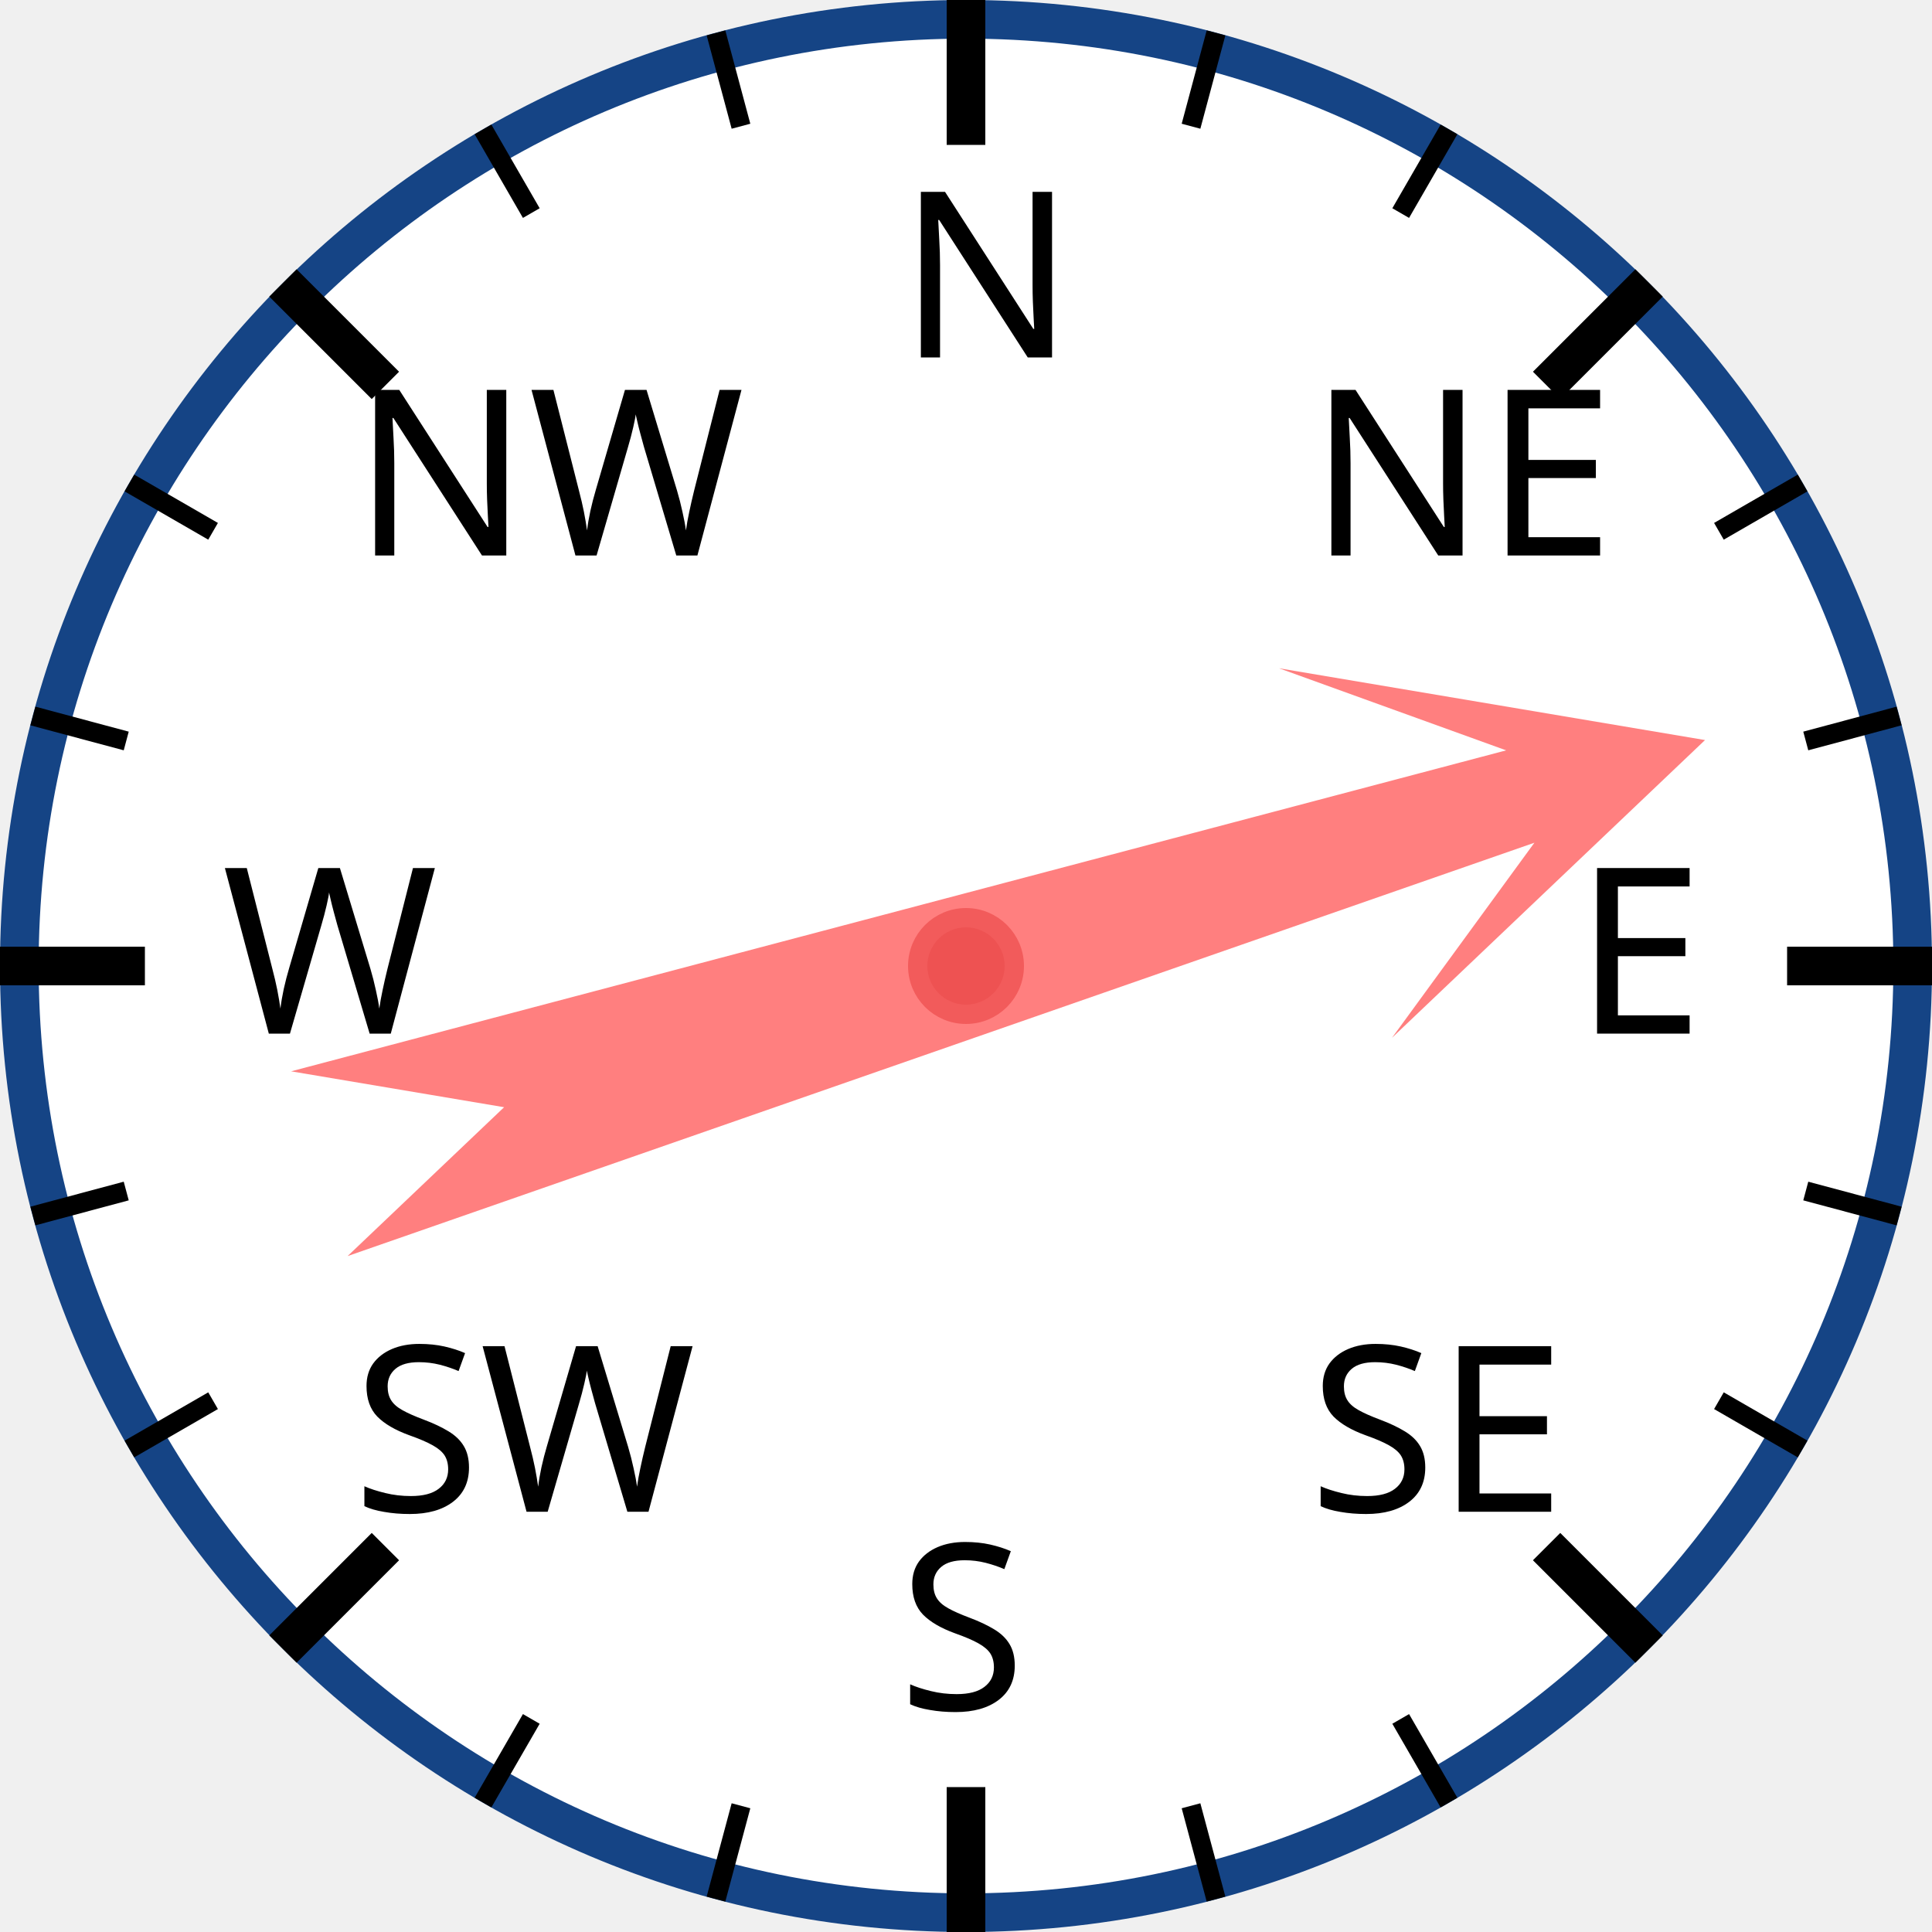
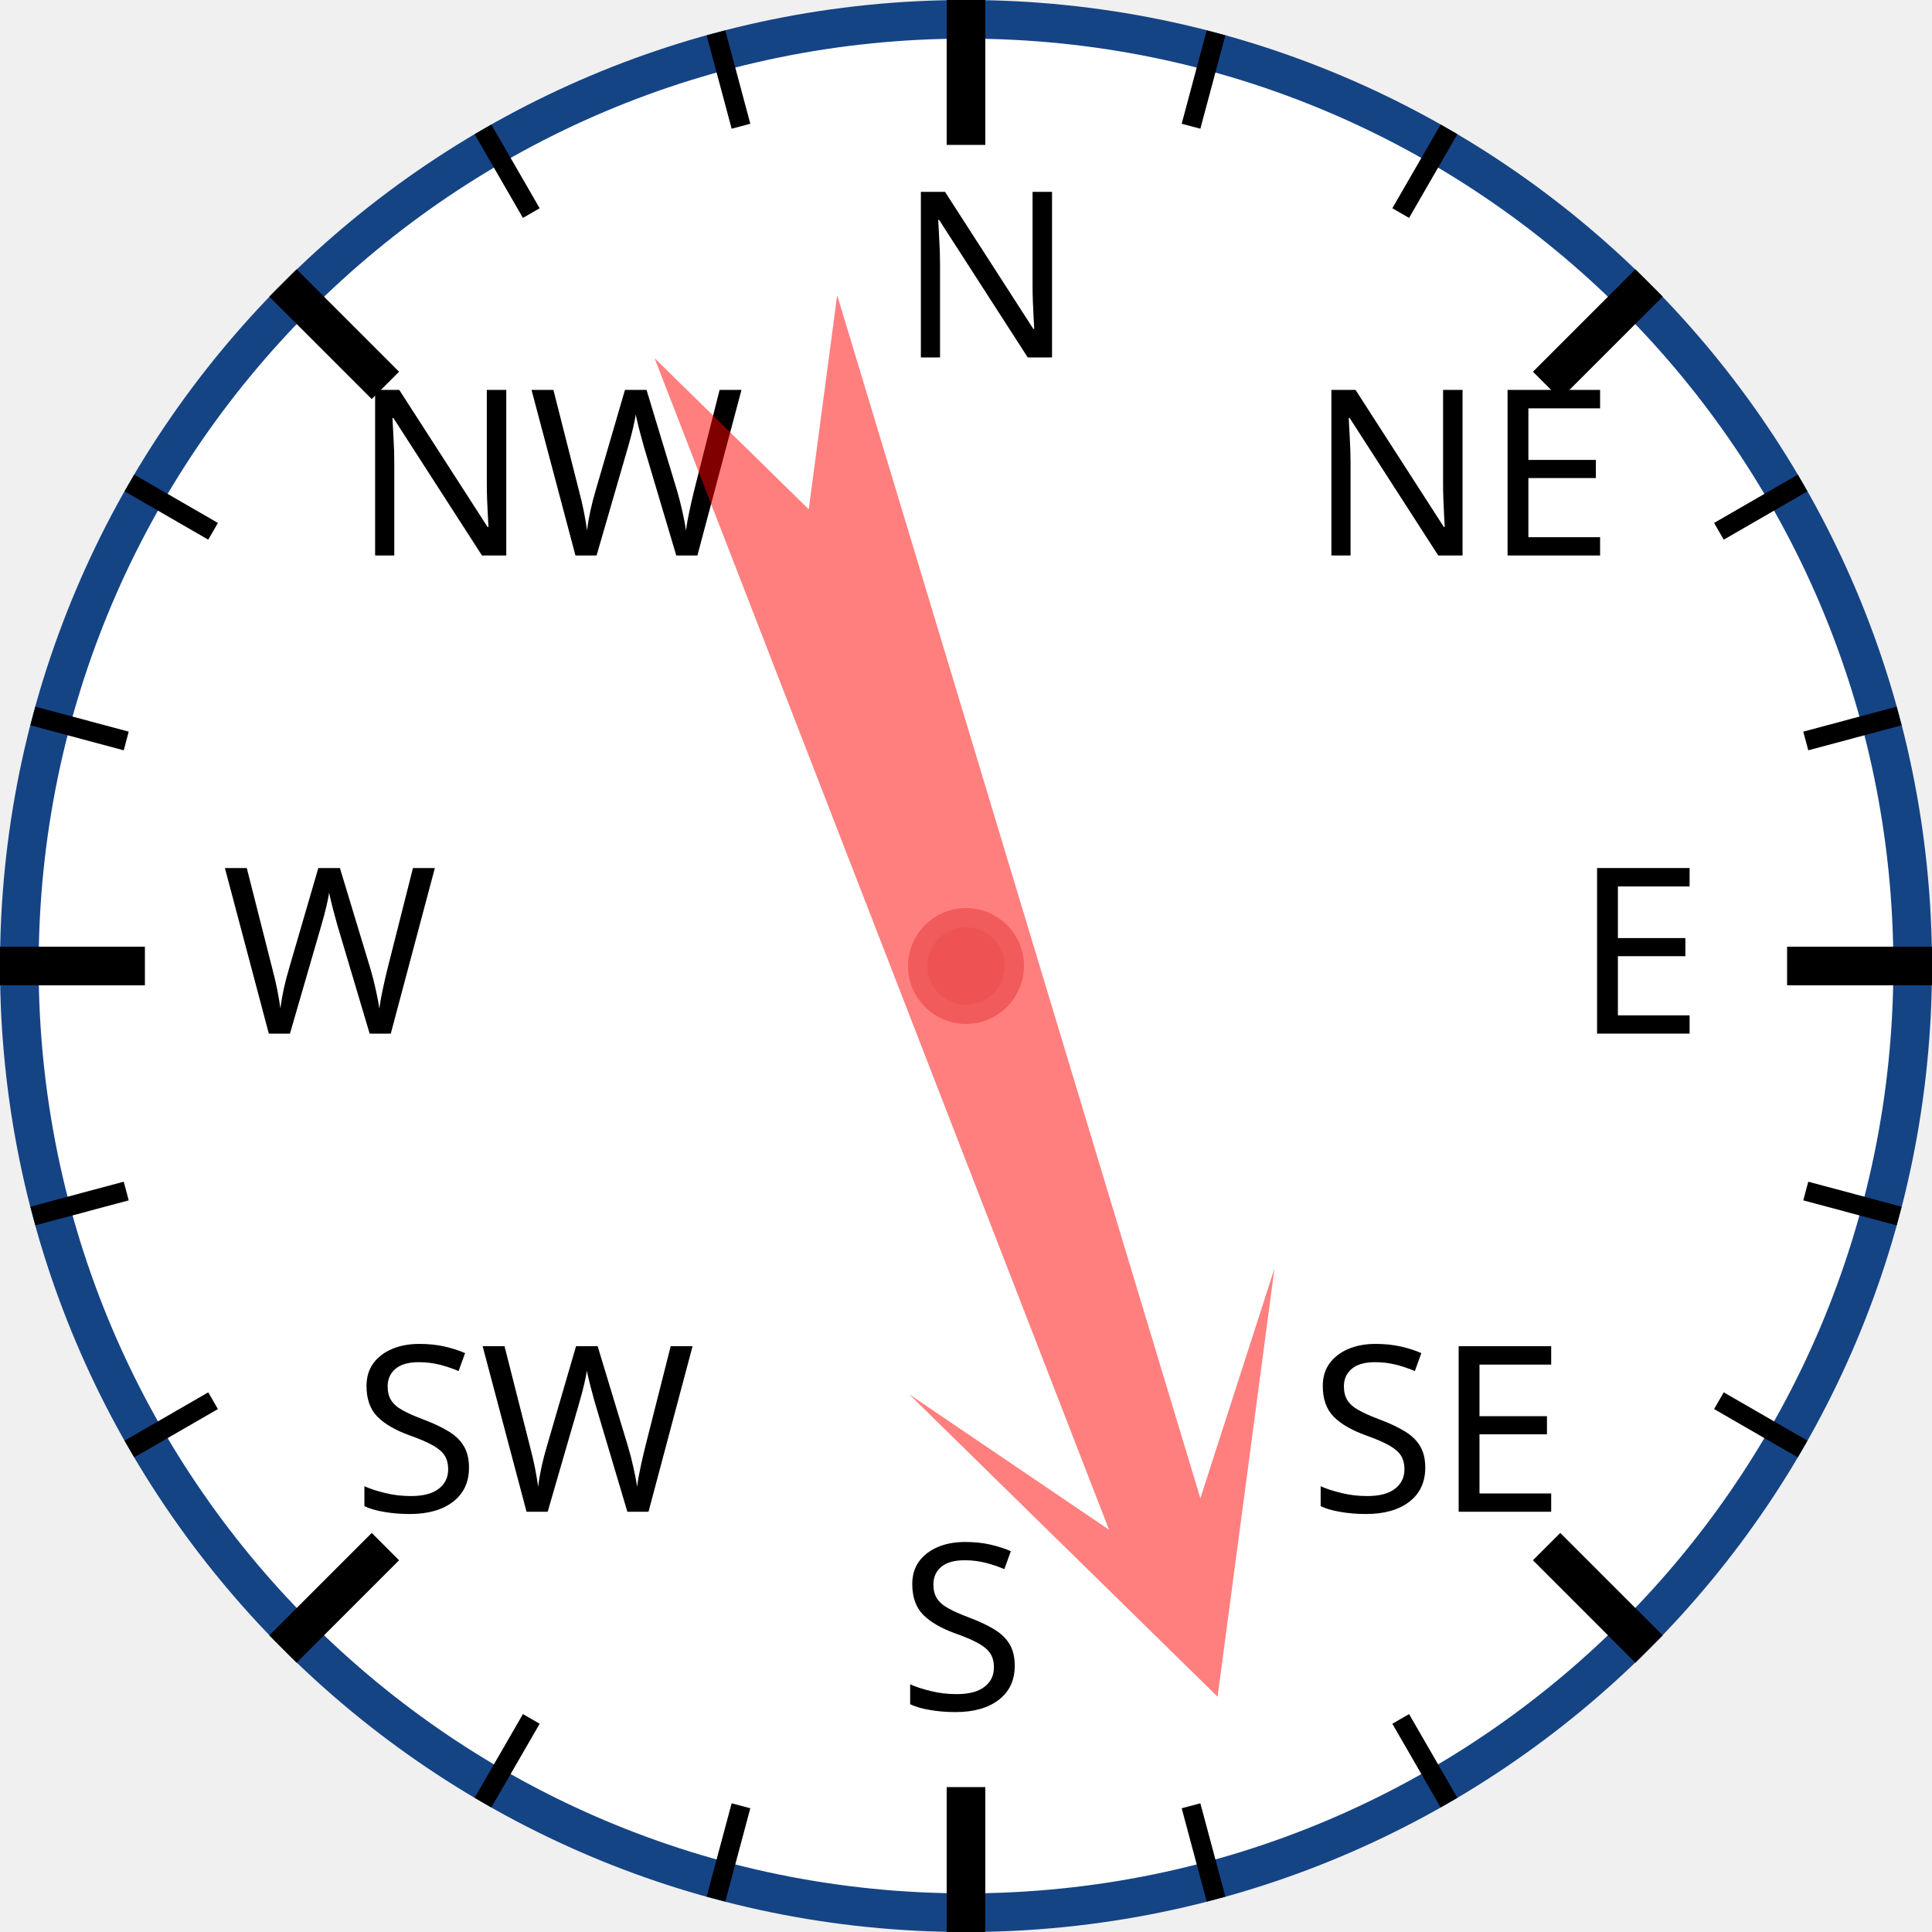
<svg xmlns="http://www.w3.org/2000/svg" width="120px" height="120px" viewBox="0 0 200 200">
  <circle cx="100" cy="100" r="98" style="fill: white; stroke: #154485; stroke-width: 4;" />
  <text x="93.0" y="37.0" style="font-family: sans-serif; font-size: 18pt;">N</text>
  <line x1="100.0" y1="0.0" x2="100.0" y2="15.0" style="stroke: black; stroke-width: 4;" />
  <line x1="74.118" y1="3.407" x2="76.706" y2="13.067" style="stroke: black; stroke-width: 2;" />
  <line x1="50" y1="13.397" x2="55" y2="22.058" style="stroke: black; stroke-width: 2;" />
  <text x="36.503" y="57.503" style="font-family: sans-serif; font-size: 18pt;">NW</text>
  <line x1="29.289" y1="29.289" x2="39.896" y2="39.896" style="stroke: black; stroke-width: 4;" />
  <line x1="13.397" y1="50" x2="22.058" y2="55" style="stroke: black; stroke-width: 2;" />
  <line x1="3.407" y1="74.118" x2="13.067" y2="76.706" style="stroke: black; stroke-width: 2;" />
  <text x="23.0" y="107.0" style="font-family: sans-serif; font-size: 18pt;">W</text>
  <line x1="0.0" y1="100.0" x2="15.0" y2="100.0" style="stroke: black; stroke-width: 4;" />
  <line x1="3.407" y1="125.882" x2="13.067" y2="123.294" style="stroke: black; stroke-width: 2;" />
  <line x1="13.397" y1="150" x2="22.058" y2="145" style="stroke: black; stroke-width: 2;" />
  <text x="36.503" y="156.497" style="font-family: sans-serif; font-size: 18pt;">SW</text>
  <line x1="29.289" y1="170.711" x2="39.896" y2="160.104" style="stroke: black; stroke-width: 4;" />
  <line x1="50" y1="186.603" x2="55" y2="177.942" style="stroke: black; stroke-width: 2;" />
  <line x1="74.118" y1="196.593" x2="76.706" y2="186.933" style="stroke: black; stroke-width: 2;" />
  <text x="93" y="177.0" style="font-family: sans-serif; font-size: 18pt;">S</text>
  <line x1="100" y1="200.0" x2="100" y2="185.0" style="stroke: black; stroke-width: 4;" />
  <line x1="125.882" y1="196.593" x2="123.294" y2="186.933" style="stroke: black; stroke-width: 2;" />
  <line x1="150.0" y1="186.603" x2="145.0" y2="177.942" style="stroke: black; stroke-width: 2;" />
  <text x="135.497" y="156.497" style="font-family: sans-serif; font-size: 18pt;">SE</text>
  <line x1="170.711" y1="170.711" x2="160.104" y2="160.104" style="stroke: black; stroke-width: 4;" />
  <line x1="186.603" y1="150" x2="177.942" y2="145" style="stroke: black; stroke-width: 2;" />
  <line x1="196.593" y1="125.882" x2="186.933" y2="123.294" style="stroke: black; stroke-width: 2;" />
  <text x="163.0" y="107" style="font-family: sans-serif; font-size: 18pt;">E</text>
  <line x1="200.0" y1="100" x2="185.0" y2="100" style="stroke: black; stroke-width: 4;" />
  <line x1="196.593" y1="74.118" x2="186.933" y2="76.706" style="stroke: black; stroke-width: 2;" />
  <line x1="186.603" y1="50" x2="177.942" y2="55" style="stroke: black; stroke-width: 2;" />
  <text x="135.497" y="57.503" style="font-family: sans-serif; font-size: 18pt;">NE</text>
  <line x1="170.711" y1="29.289" x2="160.104" y2="39.896" style="stroke: black; stroke-width: 4;" />
  <line x1="150" y1="13.397" x2="145" y2="22.058" style="stroke: black; stroke-width: 2;" />
  <line x1="125.882" y1="3.407" x2="123.294" y2="13.067" style="stroke: black; stroke-width: 2;" />
-   <polygon points="100 20 120 60 105 40 110 170 100 150 90 170 95 40 80 60" style="fill: red; fill-opacity: 0.5;" transform="rotate(73,100,100)" />
+   <polygon points="100 20 120 60 105 40 110 170 100 150 90 170 95 40 80 60" style="fill: red; fill-opacity: 0.5;" transform="rotate(161,100,100)" />
  <circle cx="100" cy="100" r="5" style="fill: #EE5252; stroke: #F25B5B; stroke-width: 2;" />
</svg>
